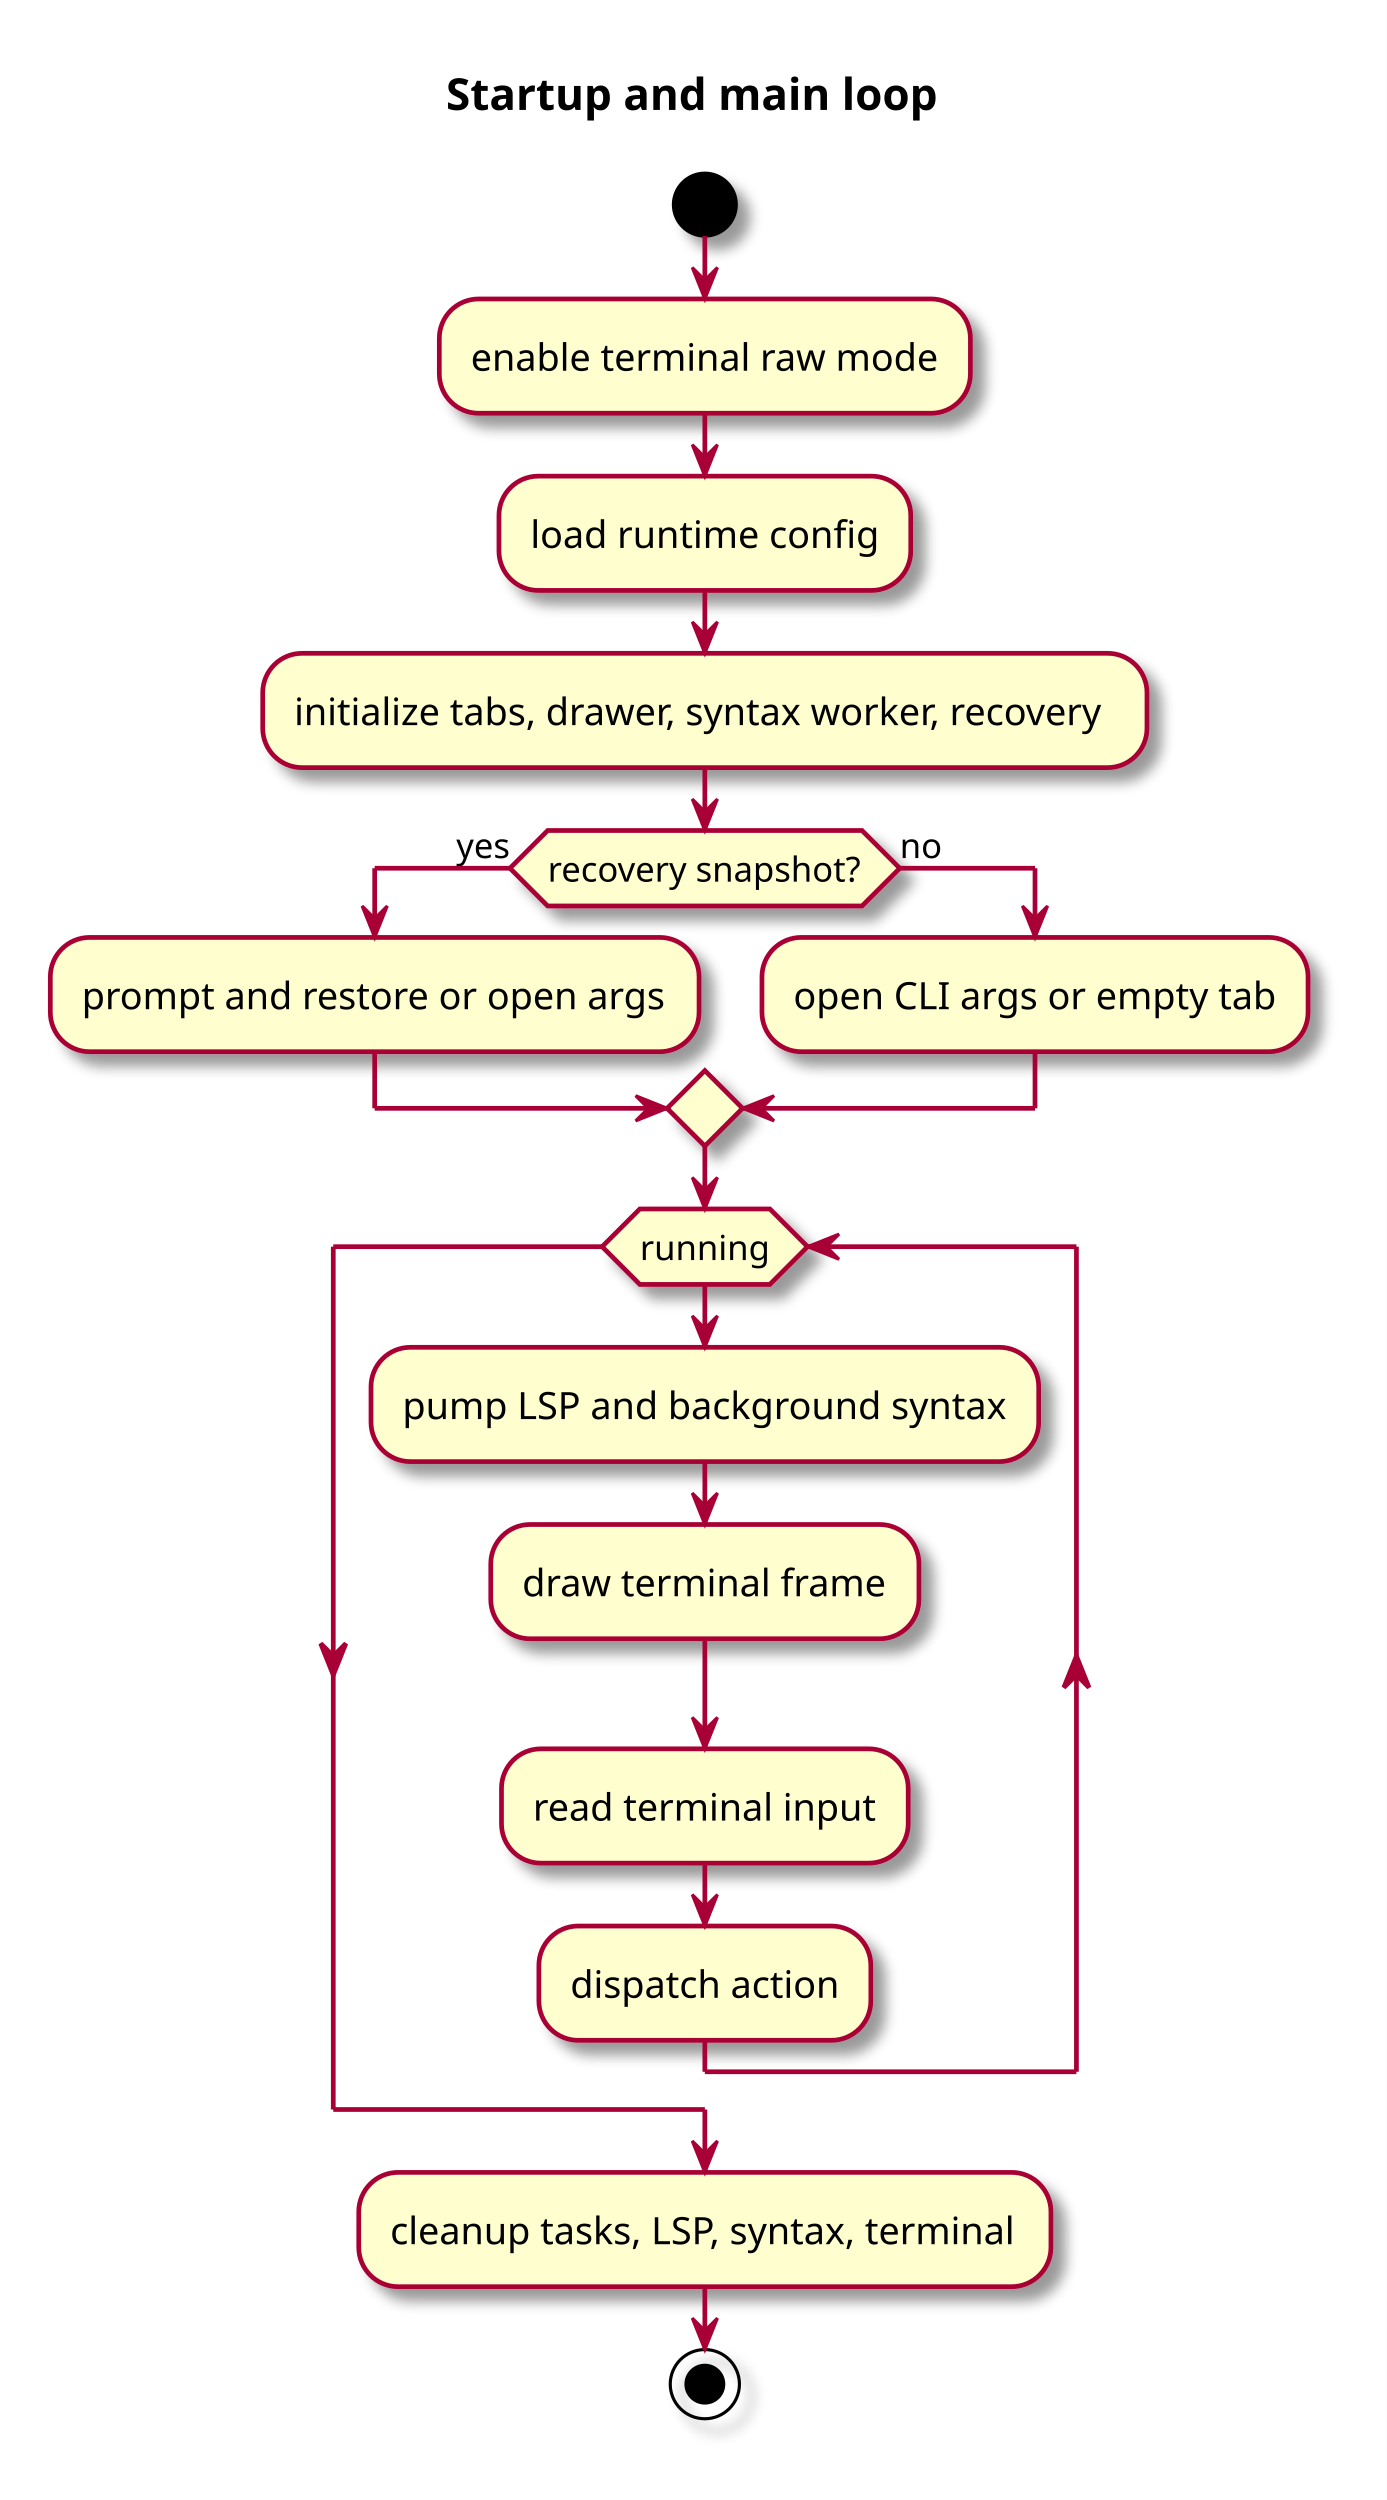
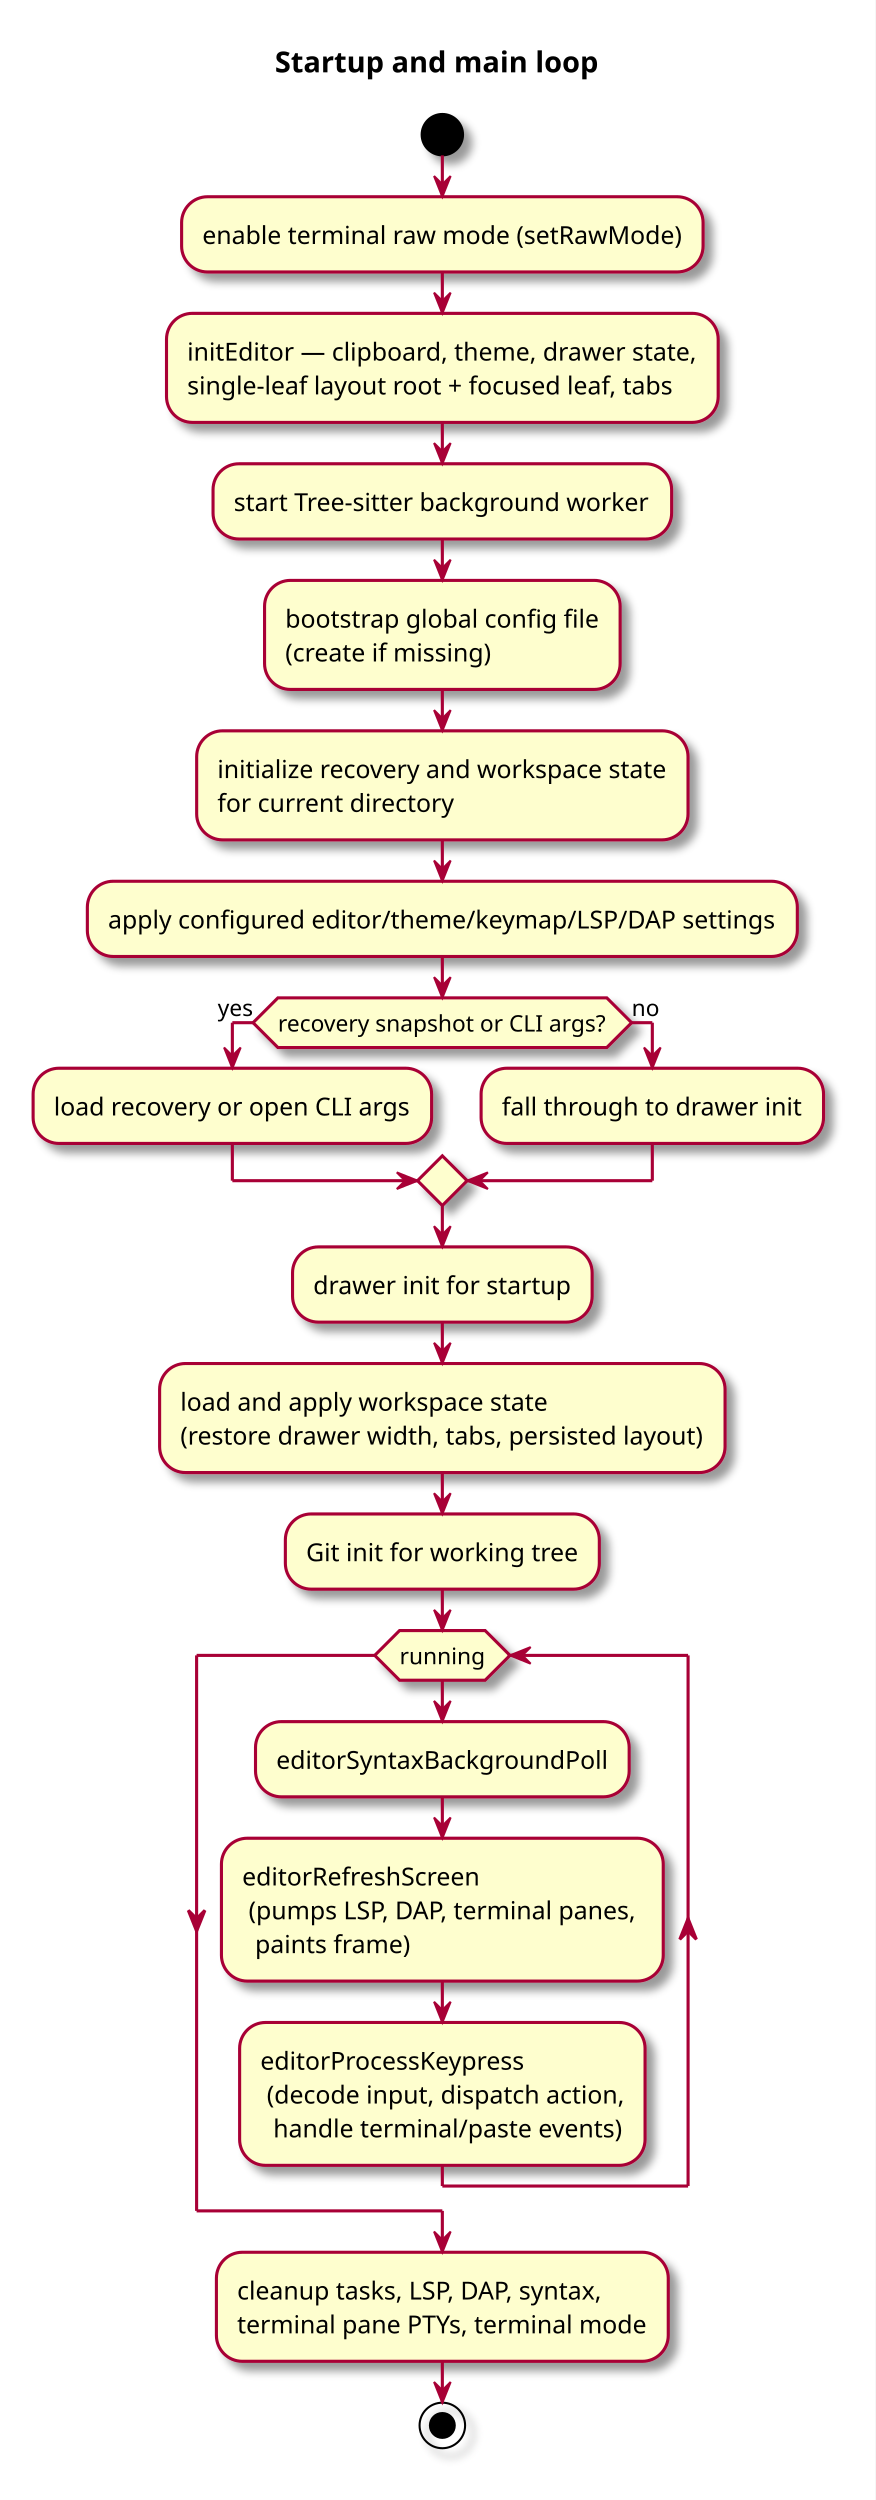
- <svg xmlns="http://www.w3.org/2000/svg" contentStyleType="text/css" data-diagram-type="ACTIVITY" height="795px" preserveAspectRatio="none" style="width:441px;height:795px;background:#FFFFFF;" version="1.1" viewBox="0 0 441 795" width="441px" zoomAndPan="magnify">
+ <svg xmlns="http://www.w3.org/2000/svg" contentStyleType="text/css" data-diagram-type="ACTIVITY" height="1208px" preserveAspectRatio="none" style="width:423px;height:1208px;background:#FFFFFF;" version="1.1" viewBox="0 0 423 1208" width="423px" zoomAndPan="magnify">
  <defs>
-     <filter height="300%" id="fdw4j9cru61a0" width="300%" x="-1" y="-1">
+     <filter height="300%" id="f7oy2gi1yg2gf" width="300%" x="-1" y="-1">
      <feGaussianBlur result="blurOut" stdDeviation="2" />
      <feColorMatrix in="blurOut" result="blurOut2" type="matrix" values="0 0 0 0 0 0 0 0 0 0 0 0 0 0 0 0 0 0 .4 0" />
      <feOffset dx="4" dy="4" in="blurOut2" result="blurOut3" />
      <feBlend in="SourceGraphic" in2="blurOut3" mode="normal" />
    </filter>
  </defs>
  <rect width="100%" height="100%" fill="#FFFFFF" />
  <g>
    <g class="title" data-source-line="3">
-       <text fill="#000000" font-family="sans-serif" font-size="14" font-weight="700" lengthAdjust="spacing" textLength="156.309" x="141.827" y="34.966">Startup and main loop</text>
+       <text fill="#000000" font-family="sans-serif" font-size="14" font-weight="700" lengthAdjust="spacing" textLength="156.309" x="132.812" y="34.966">Startup and main loop</text>
    </g>
-     <ellipse cx="224.141" cy="65.068" fill="#000000" filter="url(#fdw4j9cru61a0)" rx="10" ry="10" style="stroke:#000000;stroke-width:1;" />
-     <rect fill="#FEFECE" filter="url(#fdw4j9cru61a0)" height="36.344" rx="12.5" ry="12.5" style="stroke:#A80036;stroke-width:1.5;" width="168.885" x="139.699" y="95.068" />
-     <text fill="#000000" font-family="sans-serif" font-size="12" lengthAdjust="spacing" textLength="148.885" x="149.699" y="117.896">enable terminal raw mode</text>
-     <rect fill="#FEFECE" filter="url(#fdw4j9cru61a0)" height="36.344" rx="12.5" ry="12.5" style="stroke:#A80036;stroke-width:1.5;" width="130.953" x="158.665" y="151.412" />
-     <text fill="#000000" font-family="sans-serif" font-size="12" lengthAdjust="spacing" textLength="110.953" x="168.665" y="174.24">load runtime config</text>
-     <rect fill="#FEFECE" filter="url(#fdw4j9cru61a0)" height="36.344" rx="12.5" ry="12.5" style="stroke:#A80036;stroke-width:1.5;" width="281.194" x="83.544" y="207.756" />
-     <text fill="#000000" font-family="sans-serif" font-size="12" lengthAdjust="spacing" textLength="261.194" x="93.544" y="230.584">initialize tabs, drawer, syntax worker, recovery</text>
-     <polygon fill="#FEFECE" filter="url(#fdw4j9cru61a0)" points="174.163,264.1,274.119,264.1,286.119,276.1,274.119,288.1,174.163,288.1,162.163,276.1,174.163,264.1" style="stroke:#A80036;stroke-width:1.5;" />
-     <text fill="#000000" font-family="sans-serif" font-size="11" lengthAdjust="spacing" textLength="99.956" x="174.163" y="280.368">recovery snapshot?</text>
-     <text fill="#000000" font-family="sans-serif" font-size="11" lengthAdjust="spacing" textLength="17.083" x="145.08" y="272.877">yes</text>
-     <text fill="#000000" font-family="sans-serif" font-size="11" lengthAdjust="spacing" textLength="13.453" x="286.119" y="272.877">no</text>
-     <rect fill="#FEFECE" filter="url(#fdw4j9cru61a0)" height="36.344" rx="12.5" ry="12.5" style="stroke:#A80036;stroke-width:1.5;" width="206.301" x="16" y="298.1" />
-     <text fill="#000000" font-family="sans-serif" font-size="12" lengthAdjust="spacing" textLength="186.301" x="26" y="320.928">prompt and restore or open args</text>
-     <rect fill="#FEFECE" filter="url(#fdw4j9cru61a0)" height="36.344" rx="12.5" ry="12.5" style="stroke:#A80036;stroke-width:1.5;" width="173.661" x="242.301" y="298.1" />
-     <text fill="#000000" font-family="sans-serif" font-size="12" lengthAdjust="spacing" textLength="153.661" x="252.301" y="320.928">open CLI args or empty tab</text>
-     <polygon fill="#FEFECE" filter="url(#fdw4j9cru61a0)" points="224.141,340.444,236.141,352.444,224.141,364.444,212.141,352.444,224.141,340.444" style="stroke:#A80036;stroke-width:1.5;" />
-     <rect fill="#FEFECE" filter="url(#fdw4j9cru61a0)" height="36.344" rx="12.5" ry="12.5" style="stroke:#A80036;stroke-width:1.5;" width="212.325" x="117.979" y="428.444" />
-     <text fill="#000000" font-family="sans-serif" font-size="12" lengthAdjust="spacing" textLength="192.325" x="127.979" y="451.272">pump LSP and background syntax</text>
-     <rect fill="#FEFECE" filter="url(#fdw4j9cru61a0)" height="36.344" rx="12.5" ry="12.5" style="stroke:#A80036;stroke-width:1.5;" width="136.161" x="156.061" y="484.788" />
-     <text fill="#000000" font-family="sans-serif" font-size="12" lengthAdjust="spacing" textLength="116.161" x="166.061" y="507.617">draw terminal frame</text>
-     <rect fill="#FEFECE" filter="url(#fdw4j9cru61a0)" height="36.344" rx="12.5" ry="12.5" style="stroke:#A80036;stroke-width:1.5;" width="129.333" x="159.475" y="556.133" />
-     <text fill="#000000" font-family="sans-serif" font-size="12" lengthAdjust="spacing" textLength="109.333" x="169.475" y="578.961">read terminal input</text>
-     <rect fill="#FEFECE" filter="url(#fdw4j9cru61a0)" height="36.344" rx="12.5" ry="12.5" style="stroke:#A80036;stroke-width:1.5;" width="105.561" x="171.361" y="612.477" />
-     <text fill="#000000" font-family="sans-serif" font-size="12" lengthAdjust="spacing" textLength="85.561" x="181.361" y="635.305">dispatch action</text>
-     <polygon fill="#FEFECE" filter="url(#fdw4j9cru61a0)" points="203.472,384.444,244.81,384.444,256.81,396.444,244.81,408.444,203.472,408.444,191.472,396.444,203.472,384.444" style="stroke:#A80036;stroke-width:1.5;" />
-     <text fill="#000000" font-family="sans-serif" font-size="11" lengthAdjust="spacing" textLength="41.338" x="203.472" y="400.712">running</text>
-     <rect fill="#FEFECE" filter="url(#fdw4j9cru61a0)" height="36.344" rx="12.5" ry="12.5" style="stroke:#A80036;stroke-width:1.5;" width="220.113" x="114.085" y="690.821" />
-     <text fill="#000000" font-family="sans-serif" font-size="12" lengthAdjust="spacing" textLength="200.113" x="124.085" y="713.649">cleanup tasks, LSP, syntax, terminal</text>
-     <ellipse cx="224.141" cy="758.165" fill="none" filter="url(#fdw4j9cru61a0)" rx="11" ry="11" style="stroke:#000000;stroke-width:1;" />
-     <ellipse cx="224.141" cy="758.165" fill="#000000" rx="6" ry="6" style="stroke:#000000;stroke-width:1;" />
-     <line style="stroke:#A80036;stroke-width:1.5;" x1="224.141" x2="224.141" y1="75.068" y2="95.068" />
-     <polygon fill="#A80036" points="220.141,85.068,224.141,95.068,228.141,85.068,224.141,89.068" style="stroke:#A80036;stroke-width:1;" />
-     <line style="stroke:#A80036;stroke-width:1.5;" x1="224.141" x2="224.141" y1="131.412" y2="151.412" />
-     <polygon fill="#A80036" points="220.141,141.412,224.141,151.412,228.141,141.412,224.141,145.412" style="stroke:#A80036;stroke-width:1;" />
-     <line style="stroke:#A80036;stroke-width:1.5;" x1="224.141" x2="224.141" y1="187.756" y2="207.756" />
-     <polygon fill="#A80036" points="220.141,197.756,224.141,207.756,228.141,197.756,224.141,201.756" style="stroke:#A80036;stroke-width:1;" />
-     <line style="stroke:#A80036;stroke-width:1.5;" x1="162.163" x2="119.151" y1="276.1" y2="276.1" />
-     <line style="stroke:#A80036;stroke-width:1.5;" x1="119.151" x2="119.151" y1="276.1" y2="298.1" />
-     <polygon fill="#A80036" points="115.151,288.1,119.151,298.1,123.151,288.1,119.151,292.1" style="stroke:#A80036;stroke-width:1;" />
-     <line style="stroke:#A80036;stroke-width:1.5;" x1="286.119" x2="329.132" y1="276.1" y2="276.1" />
-     <line style="stroke:#A80036;stroke-width:1.5;" x1="329.132" x2="329.132" y1="276.1" y2="298.1" />
-     <polygon fill="#A80036" points="325.132,288.1,329.132,298.1,333.132,288.1,329.132,292.1" style="stroke:#A80036;stroke-width:1;" />
-     <line style="stroke:#A80036;stroke-width:1.5;" x1="119.151" x2="119.151" y1="334.444" y2="352.444" />
-     <line style="stroke:#A80036;stroke-width:1.5;" x1="119.151" x2="212.141" y1="352.444" y2="352.444" />
-     <polygon fill="#A80036" points="202.141,348.444,212.141,352.444,202.141,356.444,206.141,352.444" style="stroke:#A80036;stroke-width:1;" />
-     <line style="stroke:#A80036;stroke-width:1.5;" x1="329.132" x2="329.132" y1="334.444" y2="352.444" />
-     <line style="stroke:#A80036;stroke-width:1.5;" x1="329.132" x2="236.141" y1="352.444" y2="352.444" />
-     <polygon fill="#A80036" points="246.141,348.444,236.141,352.444,246.141,356.444,242.141,352.444" style="stroke:#A80036;stroke-width:1;" />
-     <line style="stroke:#A80036;stroke-width:1.5;" x1="224.141" x2="224.141" y1="244.1" y2="264.1" />
-     <polygon fill="#A80036" points="220.141,254.1,224.141,264.1,228.141,254.1,224.141,258.1" style="stroke:#A80036;stroke-width:1;" />
-     <line style="stroke:#A80036;stroke-width:1.5;" x1="224.141" x2="224.141" y1="464.788" y2="484.788" />
-     <polygon fill="#A80036" points="220.141,474.788,224.141,484.788,228.141,474.788,224.141,478.788" style="stroke:#A80036;stroke-width:1;" />
-     <line style="stroke:#A80036;stroke-width:1.5;" x1="224.141" x2="224.141" y1="521.133" y2="556.133" />
-     <polygon fill="#A80036" points="220.141,546.133,224.141,556.133,228.141,546.133,224.141,550.133" style="stroke:#A80036;stroke-width:1;" />
-     <line style="stroke:#A80036;stroke-width:1.5;" x1="224.141" x2="224.141" y1="592.477" y2="612.477" />
-     <polygon fill="#A80036" points="220.141,602.477,224.141,612.477,228.141,602.477,224.141,606.477" style="stroke:#A80036;stroke-width:1;" />
-     <line style="stroke:#A80036;stroke-width:1.5;" x1="224.141" x2="224.141" y1="408.444" y2="428.444" />
-     <polygon fill="#A80036" points="220.141,418.444,224.141,428.444,228.141,418.444,224.141,422.444" style="stroke:#A80036;stroke-width:1;" />
-     <line style="stroke:#A80036;stroke-width:1.5;" x1="224.141" x2="224.141" y1="648.821" y2="658.821" />
-     <line style="stroke:#A80036;stroke-width:1.5;" x1="224.141" x2="342.304" y1="658.821" y2="658.821" />
-     <polygon fill="#A80036" points="338.304,536.633,342.304,526.633,346.304,536.633,342.304,532.633" style="stroke:#A80036;stroke-width:1.5;" />
-     <line style="stroke:#A80036;stroke-width:1.5;" x1="342.304" x2="342.304" y1="396.444" y2="658.821" />
-     <line style="stroke:#A80036;stroke-width:1.5;" x1="342.304" x2="256.81" y1="396.444" y2="396.444" />
-     <polygon fill="#A80036" points="266.81,392.444,256.81,396.444,266.81,400.444,262.81,396.444" style="stroke:#A80036;stroke-width:1;" />
-     <line style="stroke:#A80036;stroke-width:1.5;" x1="191.472" x2="105.979" y1="396.444" y2="396.444" />
-     <polygon fill="#A80036" points="101.979,522.633,105.979,532.633,109.979,522.633,105.979,526.633" style="stroke:#A80036;stroke-width:1.5;" />
-     <line style="stroke:#A80036;stroke-width:1.5;" x1="105.979" x2="105.979" y1="396.444" y2="670.821" />
-     <line style="stroke:#A80036;stroke-width:1.5;" x1="105.979" x2="224.141" y1="670.821" y2="670.821" />
-     <line style="stroke:#A80036;stroke-width:1.5;" x1="224.141" x2="224.141" y1="670.821" y2="690.821" />
-     <polygon fill="#A80036" points="220.141,680.821,224.141,690.821,228.141,680.821,224.141,684.821" style="stroke:#A80036;stroke-width:1;" />
-     <line style="stroke:#A80036;stroke-width:1.5;" x1="224.141" x2="224.141" y1="364.444" y2="384.444" />
-     <polygon fill="#A80036" points="220.141,374.444,224.141,384.444,228.141,374.444,224.141,378.444" style="stroke:#A80036;stroke-width:1;" />
-     <line style="stroke:#A80036;stroke-width:1.5;" x1="224.141" x2="224.141" y1="727.165" y2="747.165" />
-     <polygon fill="#A80036" points="220.141,737.165,224.141,747.165,228.141,737.165,224.141,741.165" style="stroke:#A80036;stroke-width:1;" />
+     <ellipse cx="213.738" cy="65.068" fill="#000000" filter="url(#f7oy2gi1yg2gf)" rx="10" ry="10" style="stroke:#000000;stroke-width:1;" />
+     <rect fill="#FEFECE" filter="url(#f7oy2gi1yg2gf)" height="36.344" rx="12.5" ry="12.5" style="stroke:#A80036;stroke-width:1.5;" width="251.974" x="87.751" y="95.068" />
+     <text fill="#000000" font-family="sans-serif" font-size="12" lengthAdjust="spacing" textLength="231.974" x="97.751" y="117.896">enable terminal raw mode (setRawMode)</text>
+     <rect fill="#FEFECE" filter="url(#f7oy2gi1yg2gf)" height="52.688" rx="12.5" ry="12.5" style="stroke:#A80036;stroke-width:1.5;" width="266.566" x="80.455" y="151.412" />
+     <text fill="#000000" font-family="sans-serif" font-size="12" lengthAdjust="spacing" textLength="246.566" x="90.455" y="174.24">initEditor — clipboard, theme, drawer state,</text>
+     <text fill="#000000" font-family="sans-serif" font-size="12" lengthAdjust="spacing" textLength="235.034" x="90.455" y="190.584">single-leaf layout root + focused leaf, tabs</text>
+     <rect fill="#FEFECE" filter="url(#f7oy2gi1yg2gf)" height="36.344" rx="12.5" ry="12.5" style="stroke:#A80036;stroke-width:1.5;" width="221.589" x="102.943" y="224.1" />
+     <text fill="#000000" font-family="sans-serif" font-size="12" lengthAdjust="spacing" textLength="201.589" x="112.943" y="246.928">start Tree-sitter background worker</text>
+     <rect fill="#FEFECE" filter="url(#f7oy2gi1yg2gf)" height="52.688" rx="12.5" ry="12.5" style="stroke:#A80036;stroke-width:1.5;" width="171.813" x="127.832" y="280.444" />
+     <text fill="#000000" font-family="sans-serif" font-size="12" lengthAdjust="spacing" textLength="151.813" x="137.832" y="303.272">bootstrap global config file</text>
+     <text fill="#000000" font-family="sans-serif" font-size="12" lengthAdjust="spacing" textLength="99.685" x="137.832" y="319.617">(create if missing)</text>
+     <rect fill="#FEFECE" filter="url(#f7oy2gi1yg2gf)" height="52.688" rx="12.5" ry="12.5" style="stroke:#A80036;stroke-width:1.5;" width="237.418" x="95.029" y="353.133" />
+     <text fill="#000000" font-family="sans-serif" font-size="12" lengthAdjust="spacing" textLength="217.418" x="105.029" y="375.961">initialize recovery and workspace state</text>
+     <text fill="#000000" font-family="sans-serif" font-size="12" lengthAdjust="spacing" textLength="114.817" x="105.029" y="392.305">for current directory</text>
+     <rect fill="#FEFECE" filter="url(#f7oy2gi1yg2gf)" height="36.344" rx="12.5" ry="12.5" style="stroke:#A80036;stroke-width:1.5;" width="343.054" x="42.211" y="425.821" />
+     <text fill="#000000" font-family="sans-serif" font-size="12" lengthAdjust="spacing" textLength="323.054" x="52.211" y="448.649">apply configured editor/theme/keymap/LSP/DAP settings</text>
+     <polygon fill="#FEFECE" filter="url(#f7oy2gi1yg2gf)" points="134.275,482.165,293.202,482.165,305.202,494.165,293.202,506.165,134.275,506.165,122.275,494.165,134.275,482.165" style="stroke:#A80036;stroke-width:1.5;" />
+     <text fill="#000000" font-family="sans-serif" font-size="11" lengthAdjust="spacing" textLength="158.927" x="134.275" y="498.433">recovery snapshot or CLI args?</text>
+     <text fill="#000000" font-family="sans-serif" font-size="11" lengthAdjust="spacing" textLength="17.083" x="105.192" y="490.942">yes</text>
+     <text fill="#000000" font-family="sans-serif" font-size="11" lengthAdjust="spacing" textLength="13.453" x="305.202" y="490.942">no</text>
+     <rect fill="#FEFECE" filter="url(#f7oy2gi1yg2gf)" height="36.344" rx="12.5" ry="12.5" style="stroke:#A80036;stroke-width:1.5;" width="192.549" x="16" y="516.165" />
+     <text fill="#000000" font-family="sans-serif" font-size="12" lengthAdjust="spacing" textLength="172.549" x="26" y="538.993">load recovery or open CLI args</text>
+     <rect fill="#FEFECE" filter="url(#f7oy2gi1yg2gf)" height="36.344" rx="12.5" ry="12.5" style="stroke:#A80036;stroke-width:1.5;" width="165.465" x="232.469" y="516.165" />
+     <text fill="#000000" font-family="sans-serif" font-size="12" lengthAdjust="spacing" textLength="145.465" x="242.469" y="538.993">fall through to drawer init</text>
+     <polygon fill="#FEFECE" filter="url(#f7oy2gi1yg2gf)" points="213.738,558.509,225.738,570.509,213.738,582.509,201.738,570.509,213.738,558.509" style="stroke:#A80036;stroke-width:1.5;" />
+     <rect fill="#FEFECE" filter="url(#f7oy2gi1yg2gf)" height="36.344" rx="12.5" ry="12.5" style="stroke:#A80036;stroke-width:1.5;" width="144.765" x="141.356" y="602.509" />
+     <text fill="#000000" font-family="sans-serif" font-size="12" lengthAdjust="spacing" textLength="124.765" x="151.356" y="625.337">drawer init for startup</text>
+     <rect fill="#FEFECE" filter="url(#f7oy2gi1yg2gf)" height="52.688" rx="12.5" ry="12.5" style="stroke:#A80036;stroke-width:1.5;" width="273.226" x="77.125" y="658.853" />
+     <text fill="#000000" font-family="sans-serif" font-size="12" lengthAdjust="spacing" textLength="177.541" x="87.125" y="681.681">load and apply workspace state</text>
+     <text fill="#000000" font-family="sans-serif" font-size="12" lengthAdjust="spacing" textLength="253.226" x="87.125" y="698.025">(restore drawer width, tabs, persisted layout)</text>
+     <rect fill="#FEFECE" filter="url(#f7oy2gi1yg2gf)" height="36.344" rx="12.5" ry="12.5" style="stroke:#A80036;stroke-width:1.5;" width="151.701" x="137.888" y="731.541" />
+     <text fill="#000000" font-family="sans-serif" font-size="12" lengthAdjust="spacing" textLength="131.701" x="147.888" y="754.37">Git init for working tree</text>
+     <rect fill="#FEFECE" filter="url(#f7oy2gi1yg2gf)" height="36.344" rx="12.5" ry="12.5" style="stroke:#A80036;stroke-width:1.5;" width="180.549" x="123.463" y="831.885" />
+     <text fill="#000000" font-family="sans-serif" font-size="12" lengthAdjust="spacing" textLength="160.549" x="133.464" y="854.714">editorSyntaxBackgroundPoll</text>
+     <rect fill="#FEFECE" filter="url(#f7oy2gi1yg2gf)" height="69.032" rx="12.5" ry="12.5" style="stroke:#A80036;stroke-width:1.5;" width="213.477" x="106.999" y="888.23" />
+     <text fill="#000000" font-family="sans-serif" font-size="12" lengthAdjust="spacing" textLength="115.297" x="116.999" y="911.058">editorRefreshScreen</text>
+     <text fill="#000000" font-family="sans-serif" font-size="12" lengthAdjust="spacing" textLength="190.357" x="120.119" y="927.402">(pumps LSP, DAP, terminal panes,</text>
+     <text fill="#000000" font-family="sans-serif" font-size="12" lengthAdjust="spacing" textLength="75.228" x="123.239" y="943.746">paints frame)</text>
+     <rect fill="#FEFECE" filter="url(#f7oy2gi1yg2gf)" height="69.032" rx="12.5" ry="12.5" style="stroke:#A80036;stroke-width:1.5;" width="195.909" x="115.784" y="977.262" />
+     <text fill="#000000" font-family="sans-serif" font-size="12" lengthAdjust="spacing" textLength="128.209" x="125.784" y="1000.09">editorProcessKeypress</text>
+     <text fill="#000000" font-family="sans-serif" font-size="12" lengthAdjust="spacing" textLength="172.789" x="128.904" y="1016.434">(decode input, dispatch action,</text>
+     <text fill="#000000" font-family="sans-serif" font-size="12" lengthAdjust="spacing" textLength="168.817" x="132.024" y="1032.778">handle terminal/paste events)</text>
+     <polygon fill="#FEFECE" filter="url(#f7oy2gi1yg2gf)" points="193.069,787.885,234.407,787.885,246.407,799.885,234.407,811.885,193.069,811.885,181.069,799.885,193.069,787.885" style="stroke:#A80036;stroke-width:1.5;" />
+     <text fill="#000000" font-family="sans-serif" font-size="11" lengthAdjust="spacing" textLength="41.338" x="193.069" y="804.154">running</text>
+     <rect fill="#FEFECE" filter="url(#f7oy2gi1yg2gf)" height="52.688" rx="12.5" ry="12.5" style="stroke:#A80036;stroke-width:1.5;" width="218.325" x="104.575" y="1088.294" />
+     <text fill="#000000" font-family="sans-serif" font-size="12" lengthAdjust="spacing" textLength="179.401" x="114.575" y="1111.122">cleanup tasks, LSP, DAP, syntax,</text>
+     <text fill="#000000" font-family="sans-serif" font-size="12" lengthAdjust="spacing" textLength="198.325" x="114.575" y="1127.466">terminal pane PTYs, terminal mode</text>
+     <ellipse cx="213.738" cy="1171.983" fill="none" filter="url(#f7oy2gi1yg2gf)" rx="11" ry="11" style="stroke:#000000;stroke-width:1;" />
+     <ellipse cx="213.738" cy="1171.983" fill="#000000" rx="6" ry="6" style="stroke:#000000;stroke-width:1;" />
+     <line style="stroke:#A80036;stroke-width:1.5;" x1="213.738" x2="213.738" y1="75.068" y2="95.068" />
+     <polygon fill="#A80036" points="209.738,85.068,213.738,95.068,217.738,85.068,213.738,89.068" style="stroke:#A80036;stroke-width:1;" />
+     <line style="stroke:#A80036;stroke-width:1.5;" x1="213.738" x2="213.738" y1="131.412" y2="151.412" />
+     <polygon fill="#A80036" points="209.738,141.412,213.738,151.412,217.738,141.412,213.738,145.412" style="stroke:#A80036;stroke-width:1;" />
+     <line style="stroke:#A80036;stroke-width:1.5;" x1="213.738" x2="213.738" y1="204.1" y2="224.1" />
+     <polygon fill="#A80036" points="209.738,214.1,213.738,224.1,217.738,214.1,213.738,218.1" style="stroke:#A80036;stroke-width:1;" />
+     <line style="stroke:#A80036;stroke-width:1.5;" x1="213.738" x2="213.738" y1="260.444" y2="280.444" />
+     <polygon fill="#A80036" points="209.738,270.444,213.738,280.444,217.738,270.444,213.738,274.444" style="stroke:#A80036;stroke-width:1;" />
+     <line style="stroke:#A80036;stroke-width:1.5;" x1="213.738" x2="213.738" y1="333.133" y2="353.133" />
+     <polygon fill="#A80036" points="209.738,343.133,213.738,353.133,217.738,343.133,213.738,347.133" style="stroke:#A80036;stroke-width:1;" />
+     <line style="stroke:#A80036;stroke-width:1.5;" x1="213.738" x2="213.738" y1="405.821" y2="425.821" />
+     <polygon fill="#A80036" points="209.738,415.821,213.738,425.821,217.738,415.821,213.738,419.821" style="stroke:#A80036;stroke-width:1;" />
+     <line style="stroke:#A80036;stroke-width:1.5;" x1="122.275" x2="112.275" y1="494.165" y2="494.165" />
+     <line style="stroke:#A80036;stroke-width:1.5;" x1="112.275" x2="112.275" y1="494.165" y2="516.165" />
+     <polygon fill="#A80036" points="108.275,506.165,112.275,516.165,116.275,506.165,112.275,510.165" style="stroke:#A80036;stroke-width:1;" />
+     <line style="stroke:#A80036;stroke-width:1.5;" x1="305.202" x2="315.202" y1="494.165" y2="494.165" />
+     <line style="stroke:#A80036;stroke-width:1.5;" x1="315.202" x2="315.202" y1="494.165" y2="516.165" />
+     <polygon fill="#A80036" points="311.202,506.165,315.202,516.165,319.202,506.165,315.202,510.165" style="stroke:#A80036;stroke-width:1;" />
+     <line style="stroke:#A80036;stroke-width:1.5;" x1="112.275" x2="112.275" y1="552.509" y2="570.509" />
+     <line style="stroke:#A80036;stroke-width:1.5;" x1="112.275" x2="201.738" y1="570.509" y2="570.509" />
+     <polygon fill="#A80036" points="191.738,566.509,201.738,570.509,191.738,574.509,195.738,570.509" style="stroke:#A80036;stroke-width:1;" />
+     <line style="stroke:#A80036;stroke-width:1.5;" x1="315.202" x2="315.202" y1="552.509" y2="570.509" />
+     <line style="stroke:#A80036;stroke-width:1.5;" x1="315.202" x2="225.738" y1="570.509" y2="570.509" />
+     <polygon fill="#A80036" points="235.738,566.509,225.738,570.509,235.738,574.509,231.738,570.509" style="stroke:#A80036;stroke-width:1;" />
+     <line style="stroke:#A80036;stroke-width:1.5;" x1="213.738" x2="213.738" y1="462.165" y2="482.165" />
+     <polygon fill="#A80036" points="209.738,472.165,213.738,482.165,217.738,472.165,213.738,476.165" style="stroke:#A80036;stroke-width:1;" />
+     <line style="stroke:#A80036;stroke-width:1.5;" x1="213.738" x2="213.738" y1="582.509" y2="602.509" />
+     <polygon fill="#A80036" points="209.738,592.509,213.738,602.509,217.738,592.509,213.738,596.509" style="stroke:#A80036;stroke-width:1;" />
+     <line style="stroke:#A80036;stroke-width:1.5;" x1="213.738" x2="213.738" y1="638.853" y2="658.853" />
+     <polygon fill="#A80036" points="209.738,648.853,213.738,658.853,217.738,648.853,213.738,652.853" style="stroke:#A80036;stroke-width:1;" />
+     <line style="stroke:#A80036;stroke-width:1.5;" x1="213.738" x2="213.738" y1="711.541" y2="731.541" />
+     <polygon fill="#A80036" points="209.738,721.541,213.738,731.541,217.738,721.541,213.738,725.541" style="stroke:#A80036;stroke-width:1;" />
+     <line style="stroke:#A80036;stroke-width:1.5;" x1="213.738" x2="213.738" y1="868.23" y2="888.23" />
+     <polygon fill="#A80036" points="209.738,878.23,213.738,888.23,217.738,878.23,213.738,882.23" style="stroke:#A80036;stroke-width:1;" />
+     <line style="stroke:#A80036;stroke-width:1.5;" x1="213.738" x2="213.738" y1="957.262" y2="977.262" />
+     <polygon fill="#A80036" points="209.738,967.262,213.738,977.262,217.738,967.262,213.738,971.262" style="stroke:#A80036;stroke-width:1;" />
+     <line style="stroke:#A80036;stroke-width:1.5;" x1="213.738" x2="213.738" y1="811.885" y2="831.885" />
+     <polygon fill="#A80036" points="209.738,821.885,213.738,831.885,217.738,821.885,213.738,825.885" style="stroke:#A80036;stroke-width:1;" />
+     <line style="stroke:#A80036;stroke-width:1.5;" x1="213.738" x2="213.738" y1="1046.294" y2="1056.294" />
+     <line style="stroke:#A80036;stroke-width:1.5;" x1="213.738" x2="332.477" y1="1056.294" y2="1056.294" />
+     <polygon fill="#A80036" points="328.477,937.09,332.477,927.09,336.477,937.09,332.477,933.09" style="stroke:#A80036;stroke-width:1.5;" />
+     <line style="stroke:#A80036;stroke-width:1.5;" x1="332.477" x2="332.477" y1="799.885" y2="1056.294" />
+     <line style="stroke:#A80036;stroke-width:1.5;" x1="332.477" x2="246.407" y1="799.885" y2="799.885" />
+     <polygon fill="#A80036" points="256.407,795.885,246.407,799.885,256.407,803.885,252.407,799.885" style="stroke:#A80036;stroke-width:1;" />
+     <line style="stroke:#A80036;stroke-width:1.5;" x1="181.069" x2="94.999" y1="799.885" y2="799.885" />
+     <polygon fill="#A80036" points="90.999,923.09,94.999,933.09,98.999,923.09,94.999,927.09" style="stroke:#A80036;stroke-width:1.5;" />
+     <line style="stroke:#A80036;stroke-width:1.5;" x1="94.999" x2="94.999" y1="799.885" y2="1068.294" />
+     <line style="stroke:#A80036;stroke-width:1.5;" x1="94.999" x2="213.738" y1="1068.294" y2="1068.294" />
+     <line style="stroke:#A80036;stroke-width:1.5;" x1="213.738" x2="213.738" y1="1068.294" y2="1088.294" />
+     <polygon fill="#A80036" points="209.738,1078.294,213.738,1088.294,217.738,1078.294,213.738,1082.294" style="stroke:#A80036;stroke-width:1;" />
+     <line style="stroke:#A80036;stroke-width:1.5;" x1="213.738" x2="213.738" y1="767.885" y2="787.885" />
+     <polygon fill="#A80036" points="209.738,777.885,213.738,787.885,217.738,777.885,213.738,781.885" style="stroke:#A80036;stroke-width:1;" />
+     <line style="stroke:#A80036;stroke-width:1.5;" x1="213.738" x2="213.738" y1="1140.983" y2="1160.983" />
+     <polygon fill="#A80036" points="209.738,1150.983,213.738,1160.983,217.738,1150.983,213.738,1154.983" style="stroke:#A80036;stroke-width:1;" />
  </g>
</svg>
